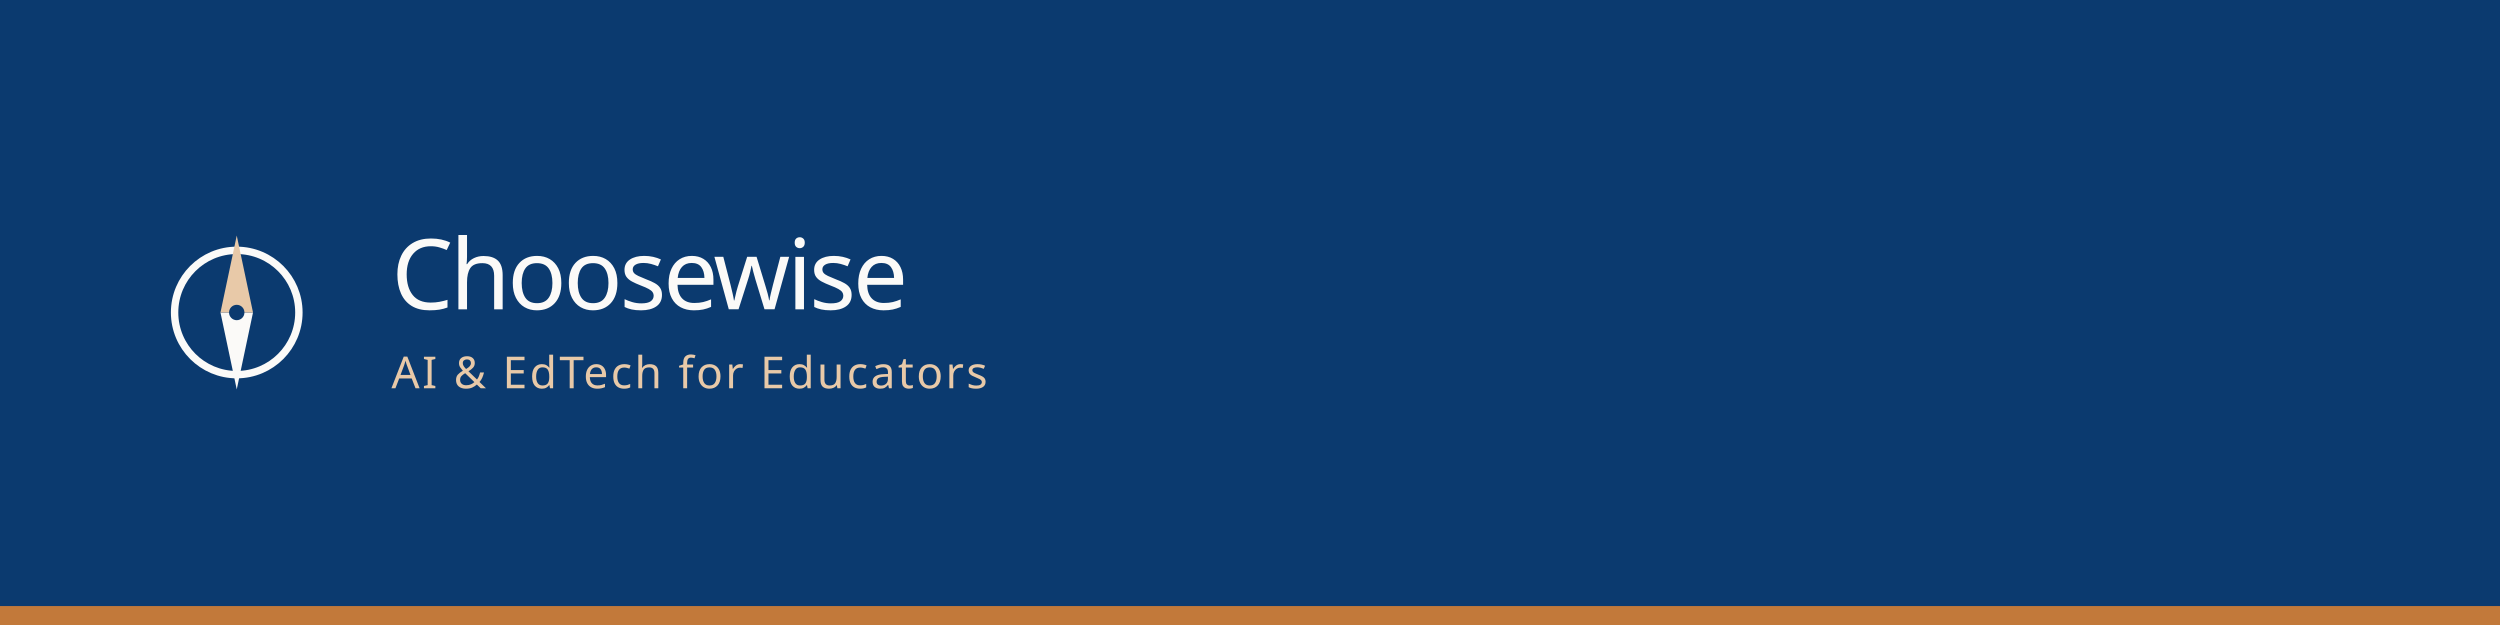
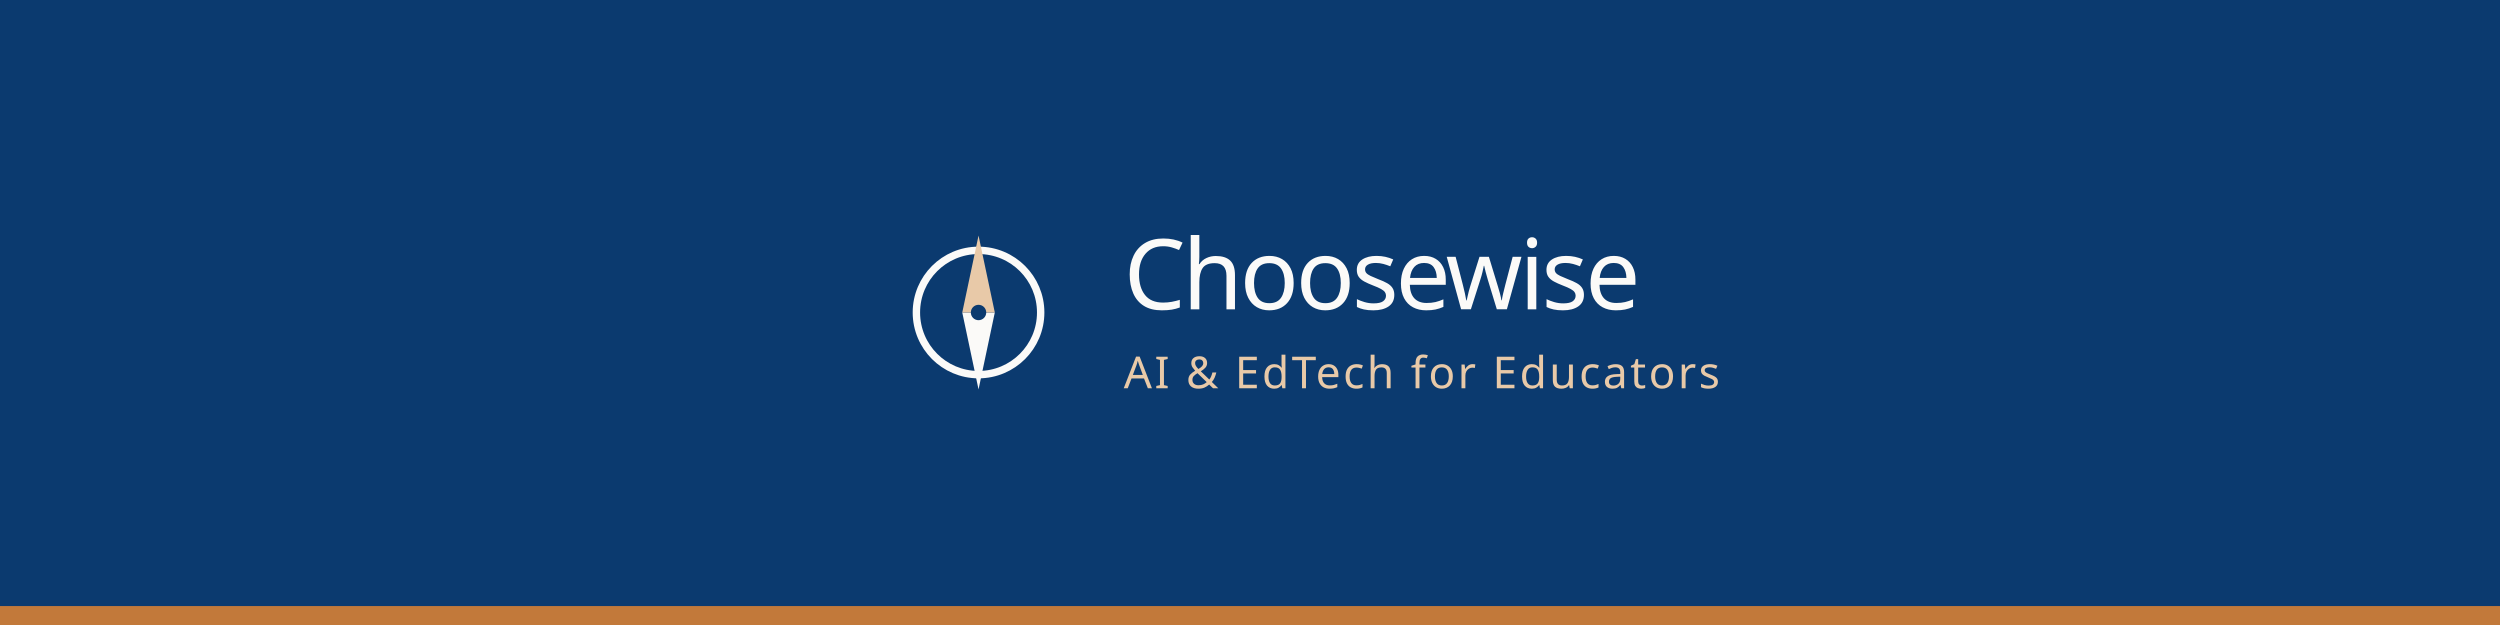
<svg xmlns="http://www.w3.org/2000/svg" width="1584" height="396" viewBox="0 0 1584 396">
  <style>@font-face{font-family:"Hanken Grotesk";src:url("/assets/fonts/hanken-grotesk/HankenGrotesk-VariableFont.woff2") format("woff2");font-weight:300 600}</style>
  <rect width="1584" height="396" fill="#0B3A6F" />
  <rect y="384" width="1584" height="12" fill="#C2793A" />
-   <svg x="90" y="138" width="120" height="120" viewBox="0 0 64 64">
+   <svg x="560" y="138" width="120" height="120" viewBox="0 0 64 64">
    <circle cx="32" cy="32" r="21" fill="none" stroke="#FBFAF8" stroke-width="2.5" />
    <path d="M32 58 L37.5 32 L26.5 32 Z" fill="#FBFAF8" />
    <path d="M32 6 L37.5 32 L26.5 32 Z" fill="#E8C9A8" />
    <circle cx="32" cy="32" r="2.6" fill="#0B3A6F" />
  </svg>
-   <text x="248" y="196" font-family="Hanken Grotesk, sans-serif" font-size="62" font-weight="300" fill="#FBFAF8" letter-spacing="-2">Choosewise</text>
-   <text x="248" y="246" font-family="Hanken Grotesk, sans-serif" font-size="28" font-weight="400" fill="#E8C9A8" letter-spacing="1.6">AI &amp; EdTech for Educators</text>
+   <text x="712" y="196" font-family="Hanken Grotesk, sans-serif" font-size="62" font-weight="300" fill="#FBFAF8" letter-spacing="-2">Choosewise</text>
+   <text x="712" y="246" font-family="Hanken Grotesk, sans-serif" font-size="28" font-weight="400" fill="#E8C9A8" letter-spacing="1.6">AI &amp; EdTech for Educators</text>
</svg>
